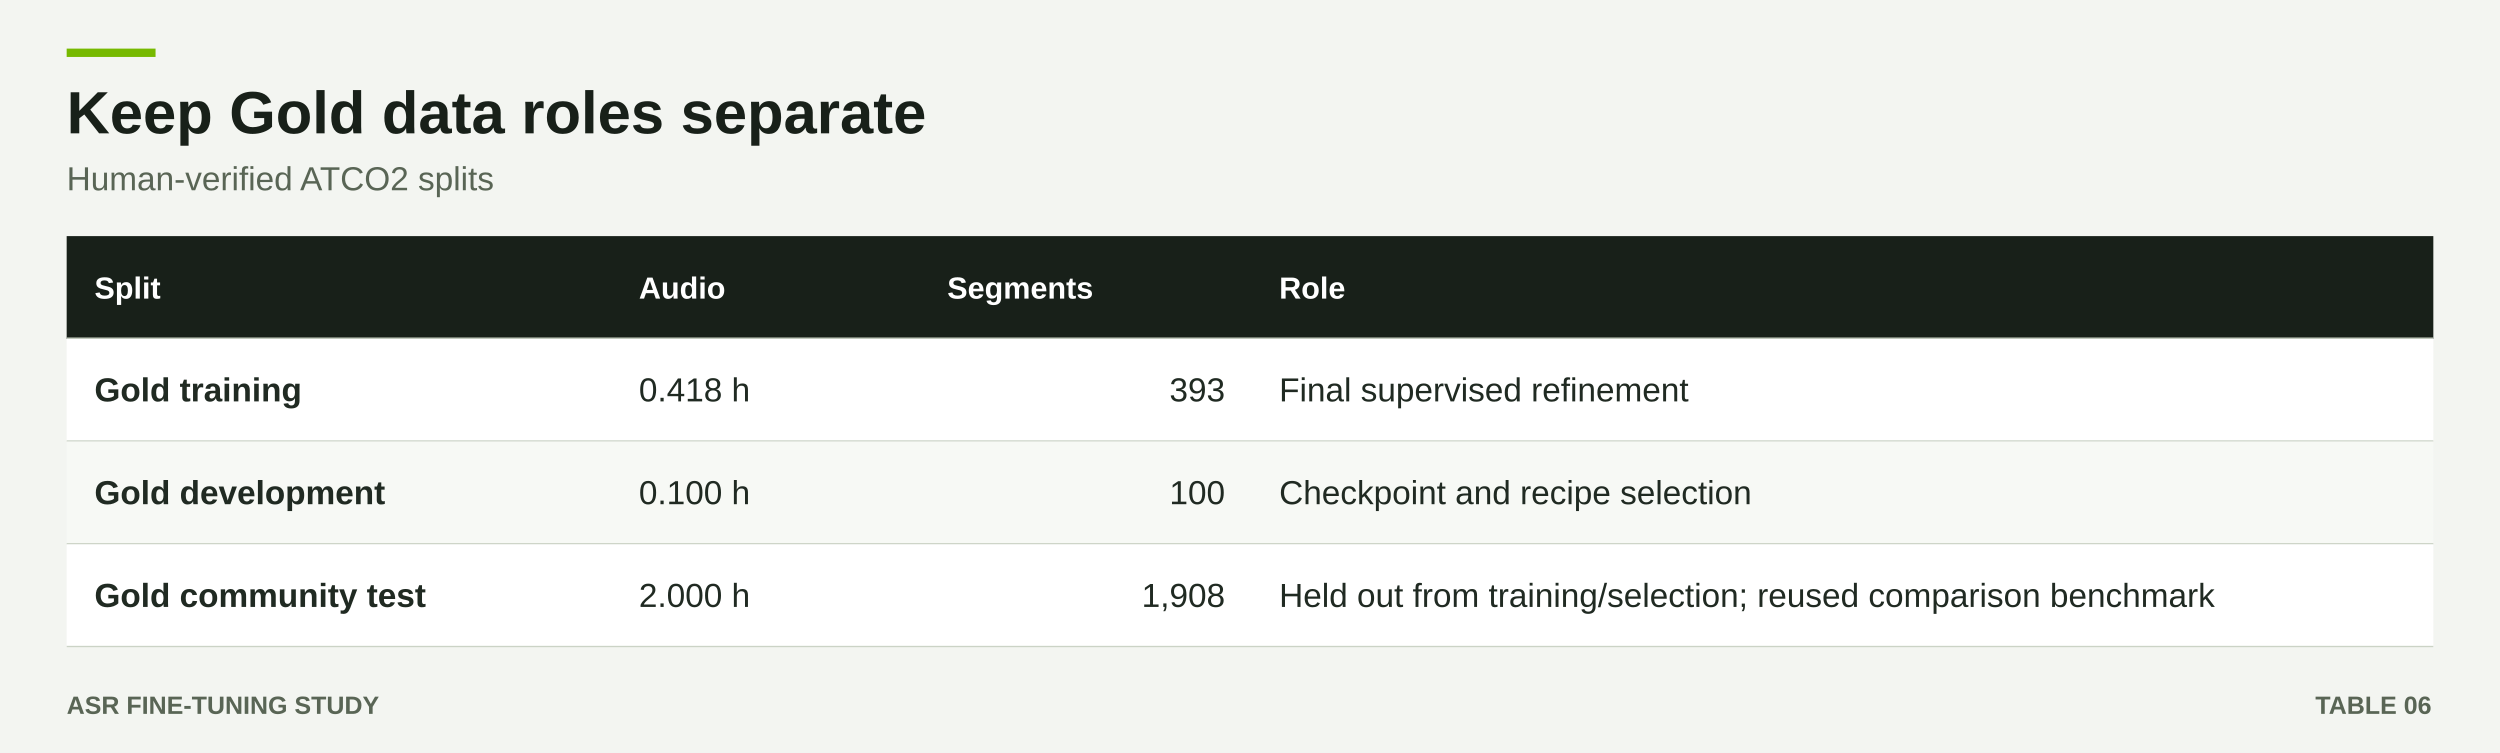
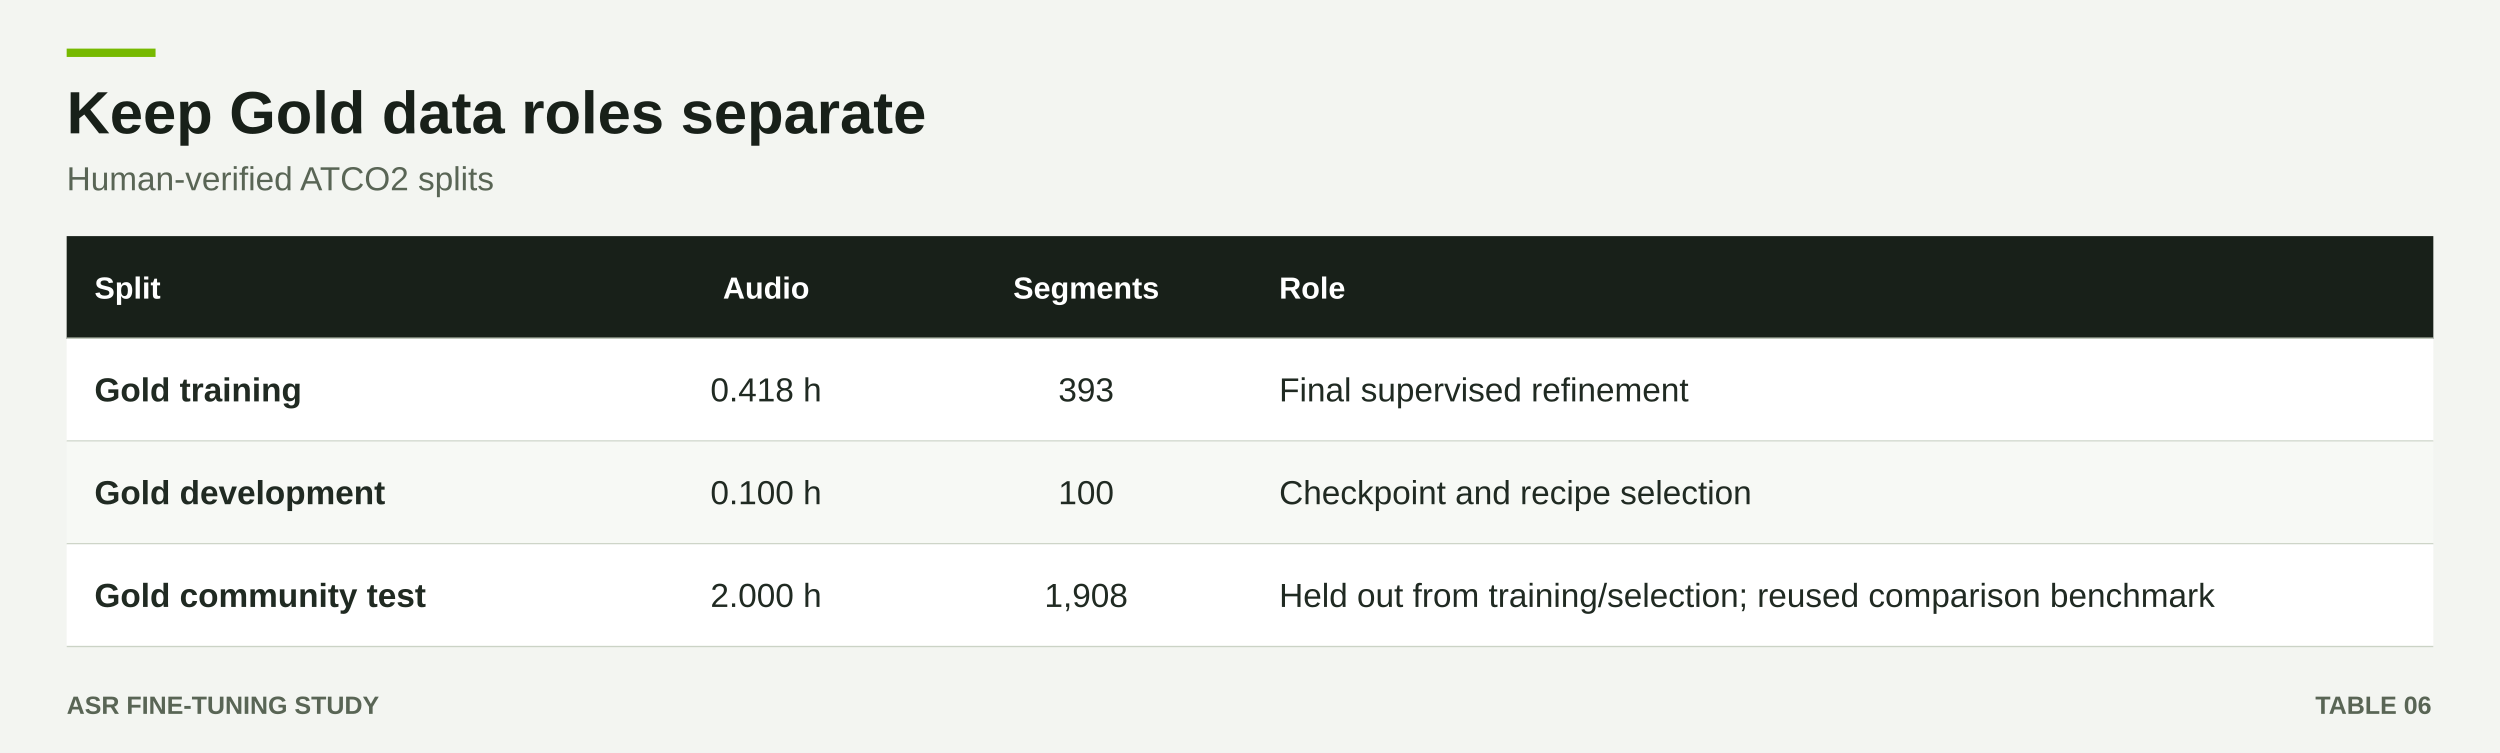
<svg xmlns="http://www.w3.org/2000/svg" width="1800" height="542" viewBox="0 0 1800 542" role="img" aria-labelledby="title">
  <g font-family="Arial, Helvetica, sans-serif">
    <rect x="0" y="0" width="1800" height="542" fill="#F3F5F1" />
    <rect x="48" y="35" width="64" height="6" fill="#76B900" />
    <text x="48.00" y="96" font-size="43" font-weight="700" fill="#182019">Keep Gold data roles separate</text>
    <text x="48.00" y="137" font-size="24" font-weight="400" fill="#596555">Human-verified ATCO2 splits</text>
    <rect x="48" y="170" width="1704" height="74" fill="#182019" />
    <text x="68.00" y="215.0" font-size="22" font-weight="700" fill="#FFFFFF">Split</text>
-     <text x="460.00" y="215.0" font-size="22" font-weight="700" fill="#FFFFFF">Audio</text>
-     <text x="682.00" y="215.0" font-size="22" font-weight="700" fill="#FFFFFF">Segments</text>
+     <text x="520.50" y="215.0" font-size="22" font-weight="700" fill="#FFFFFF">Audio</text>
+     <text x="729.50" y="215.0" font-size="22" font-weight="700" fill="#FFFFFF">Segments</text>
    <text x="921.00" y="215.0" font-size="22" font-weight="700" fill="#FFFFFF">Role</text>
    <rect x="48" y="243" width="1704" height="1" fill="#CBD3C6" />
    <rect x="48" y="244" width="1704" height="74" fill="#FFFFFF" />
    <text x="68.00" y="289.0" font-size="24" font-weight="700" fill="#202A22">Gold training</text>
-     <text x="460.00" y="289.0" font-size="24" font-weight="400" fill="#202A22">0.418 h</text>
-     <text x="842.00" y="289.0" font-size="24" font-weight="400" fill="#202A22">393</text>
+     <text x="511.50" y="289.0" font-size="24" font-weight="400" fill="#202A22">0.418 h</text>
+     <text x="762.00" y="289.0" font-size="24" font-weight="400" fill="#202A22">393</text>
    <text x="921.00" y="289.0" font-size="24" font-weight="400" fill="#202A22">Final supervised refinement</text>
    <rect x="48" y="317" width="1704" height="1" fill="#CBD3C6" />
    <rect x="48" y="318" width="1704" height="74" fill="#F7F9F5" />
    <text x="68.00" y="363.0" font-size="24" font-weight="700" fill="#202A22">Gold development</text>
-     <text x="460.00" y="363.0" font-size="24" font-weight="400" fill="#202A22">0.100 h</text>
-     <text x="842.00" y="363.0" font-size="24" font-weight="400" fill="#202A22">100</text>
+     <text x="511.50" y="363.0" font-size="24" font-weight="400" fill="#202A22">0.100 h</text>
+     <text x="762.00" y="363.0" font-size="24" font-weight="400" fill="#202A22">100</text>
    <text x="921.00" y="363.0" font-size="24" font-weight="400" fill="#202A22">Checkpoint and recipe selection</text>
    <rect x="48" y="391" width="1704" height="1" fill="#CBD3C6" />
    <rect x="48" y="392" width="1704" height="74" fill="#FFFFFF" />
    <text x="68.00" y="437.0" font-size="24" font-weight="700" fill="#202A22">Gold community test</text>
-     <text x="460.00" y="437.0" font-size="24" font-weight="400" fill="#202A22">2.000 h</text>
-     <text x="822.00" y="437.0" font-size="24" font-weight="400" fill="#202A22">1,908</text>
+     <text x="511.50" y="437.0" font-size="24" font-weight="400" fill="#202A22">2.000 h</text>
+     <text x="752.00" y="437.0" font-size="24" font-weight="400" fill="#202A22">1,908</text>
    <text x="921.00" y="437.0" font-size="24" font-weight="400" fill="#202A22">Held out from training/selection; reused comparison benchmark</text>
    <rect x="48" y="465" width="1704" height="1" fill="#CBD3C6" />
    <text x="48.00" y="514" font-size="18" font-weight="700" fill="#596555">ASR FINE-TUNING STUDY</text>
    <text x="1667.02" y="514" font-size="18" font-weight="700" fill="#596555">TABLE 06</text>
  </g>
</svg>
